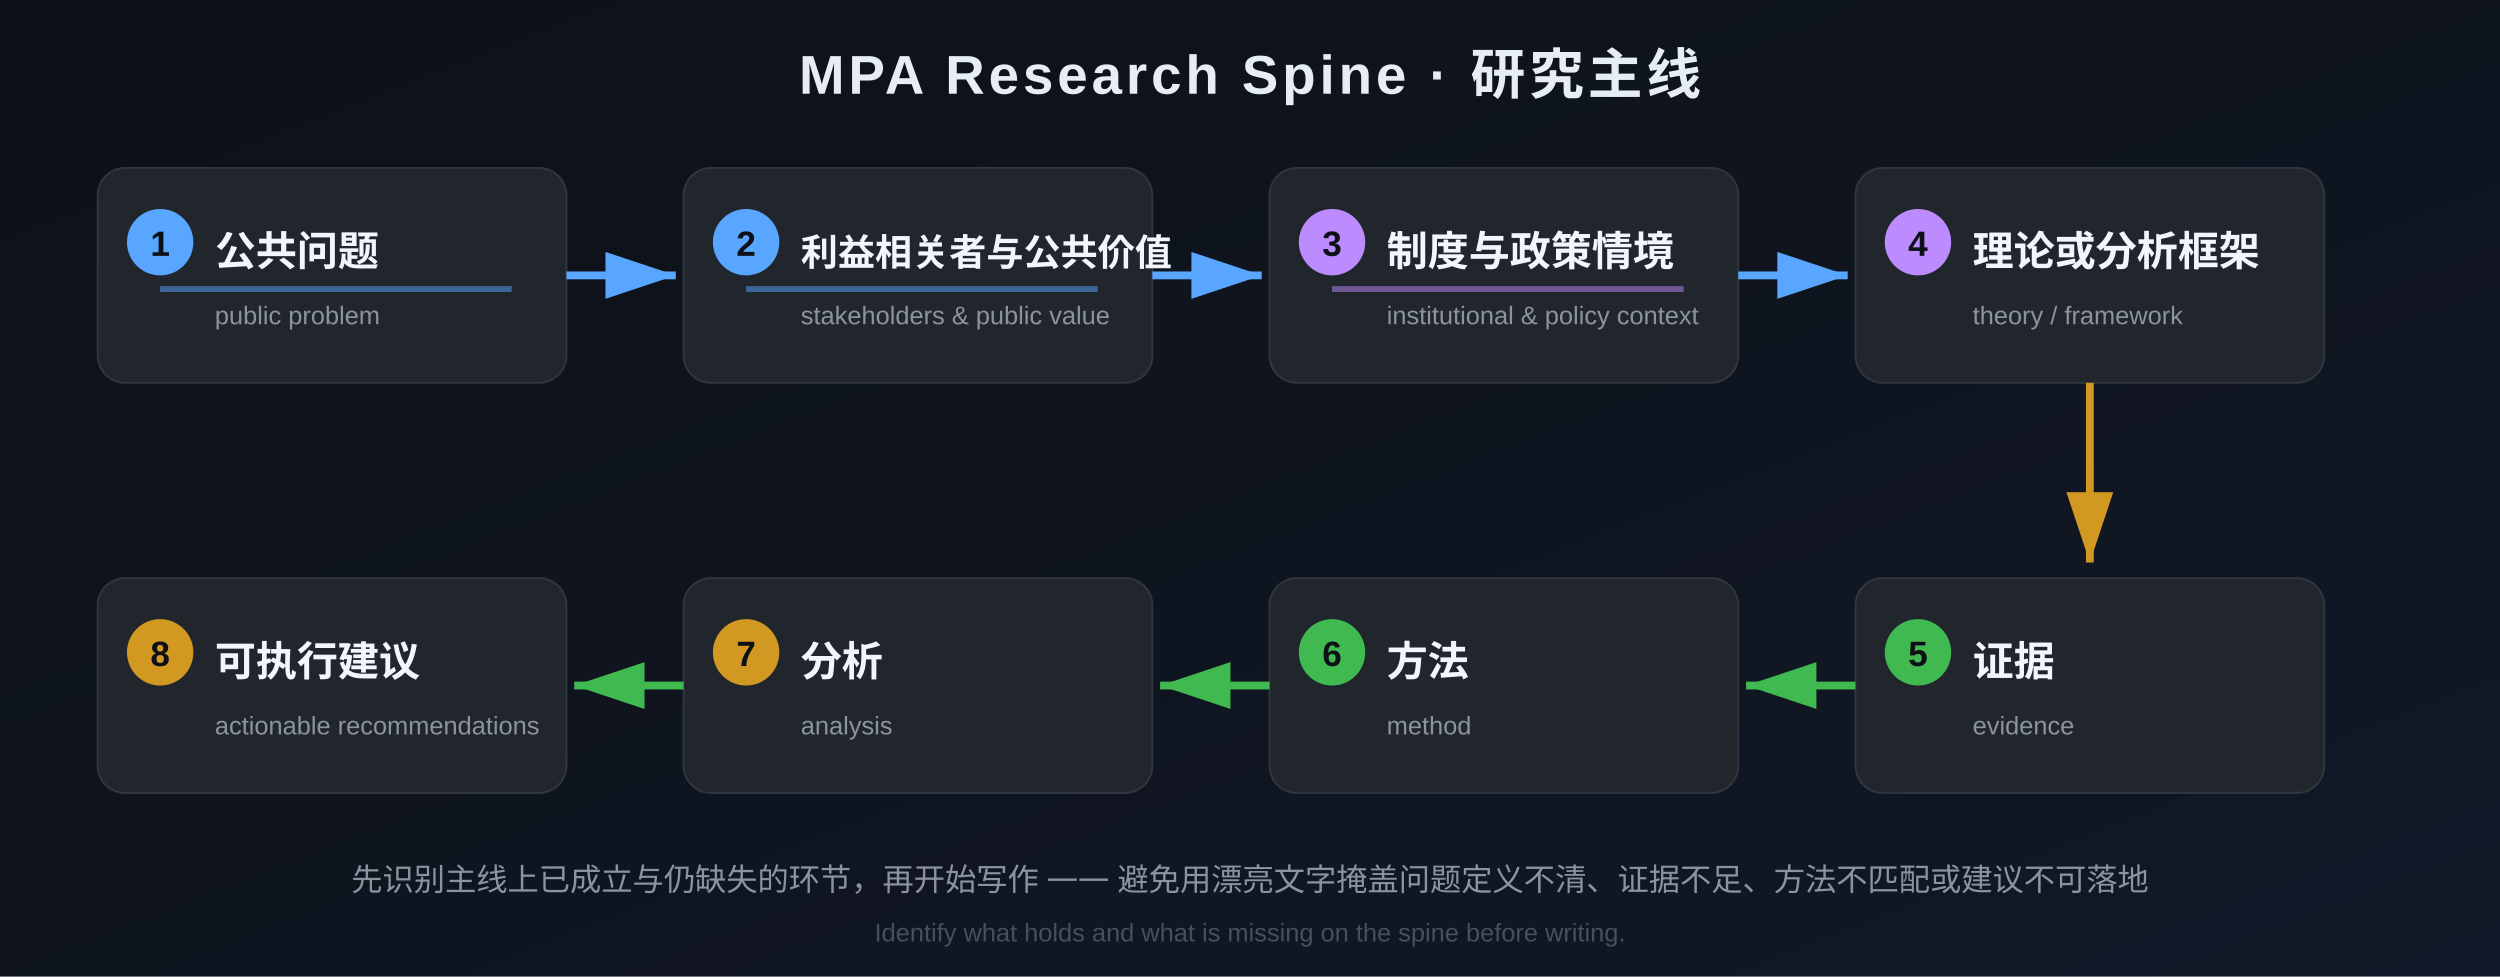
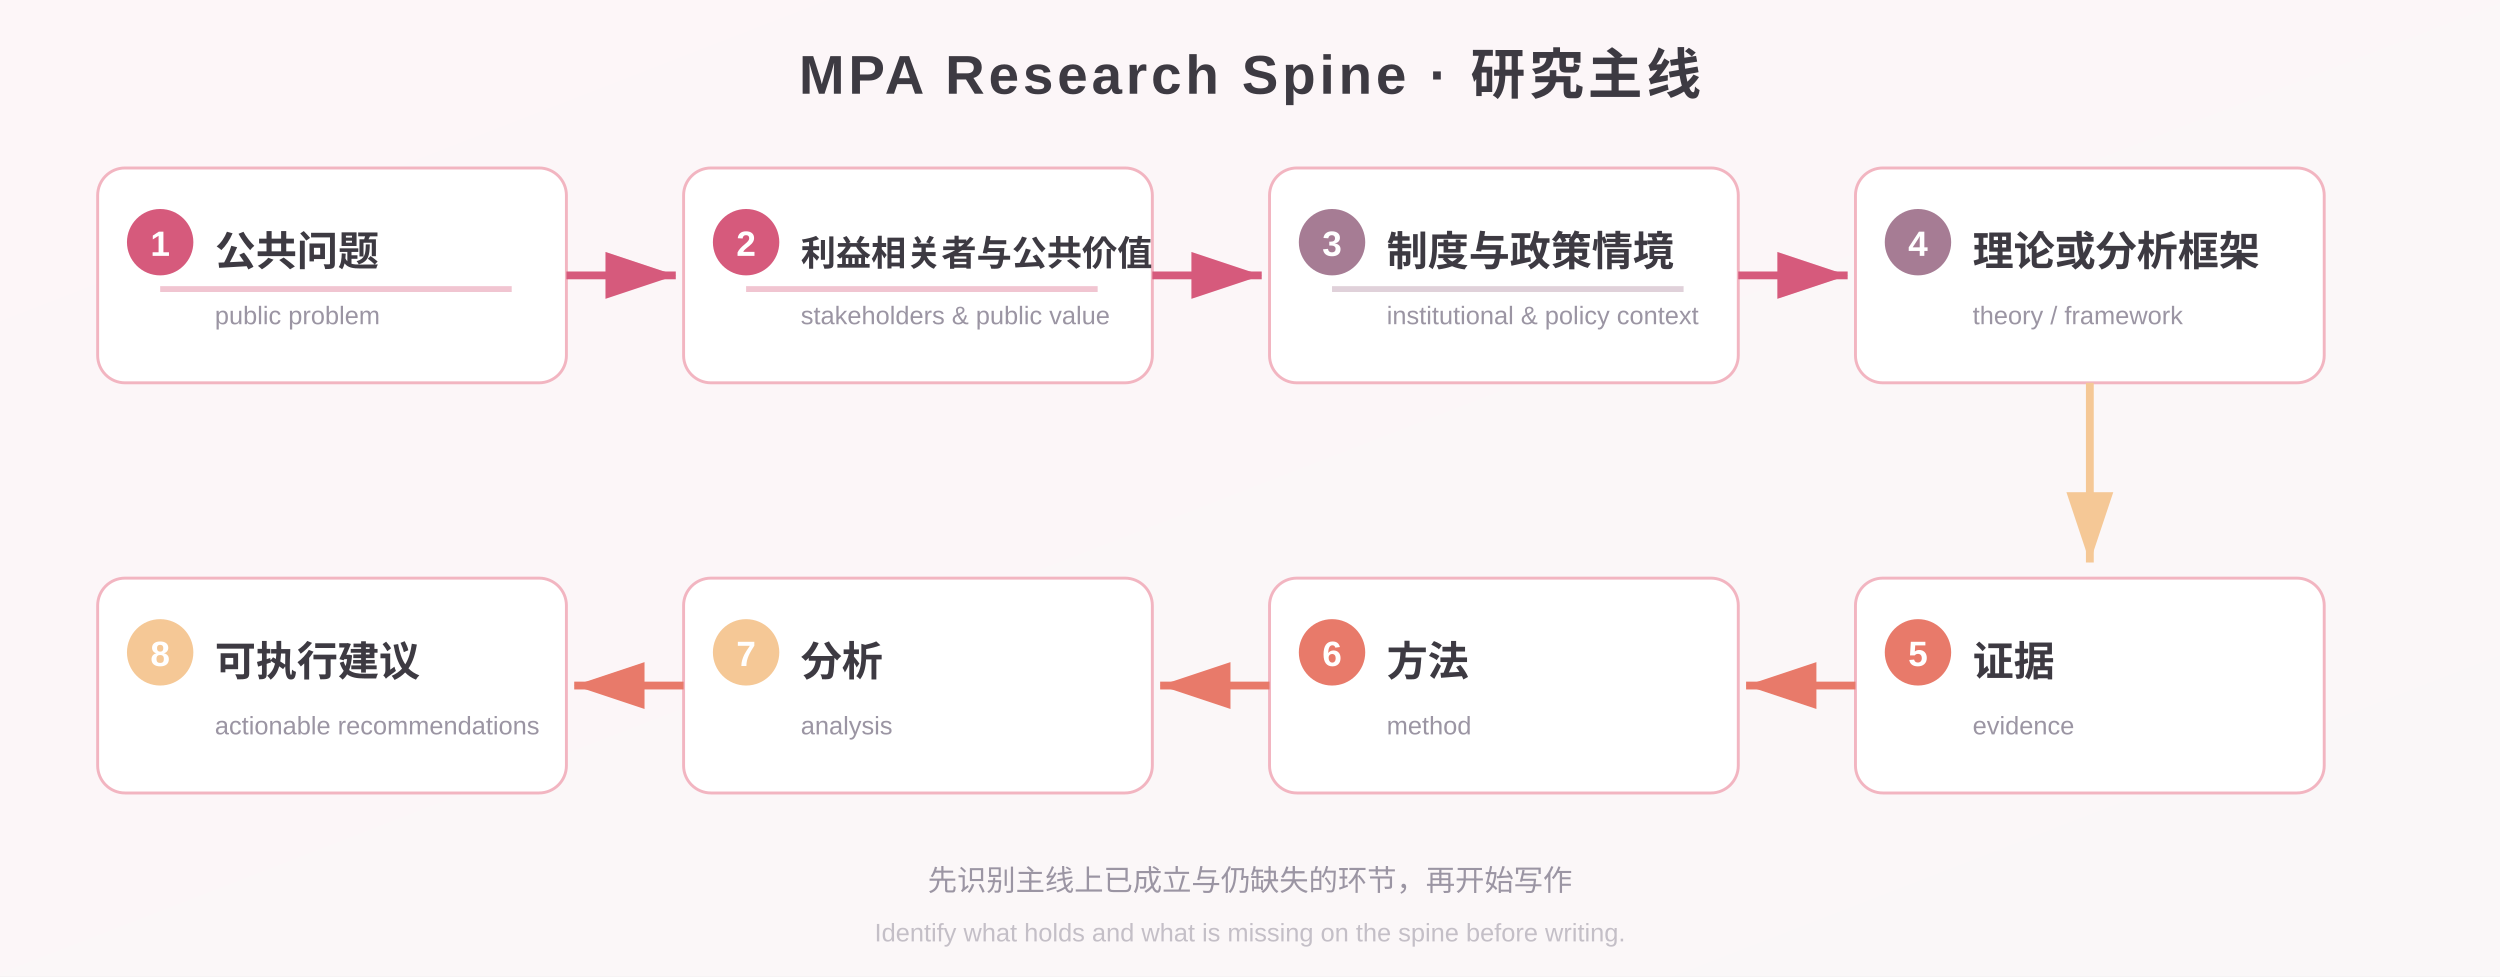
<svg xmlns="http://www.w3.org/2000/svg" viewBox="0 0 1280 500" width="1280" height="500" role="img" aria-label="MPA Research Spine workflow diagram">
  <defs>
    <linearGradient id="bg" x1="0" y1="0" x2="1" y2="1">
-       <stop offset="0" stop-color="#0d1117" />
-       <stop offset="1" stop-color="#111827" />
+       <stop offset="0" stop-color="#FDF6F8" />
+       <stop offset="1" stop-color="#FAF7F8" />
    </linearGradient>
    <marker id="arrowR" markerWidth="10" markerHeight="10" refX="9" refY="3" orient="auto">
-       <path d="M0,0 L0,6 L9,3 z" fill="#58a6ff" />
+       <path d="M0,0 L0,6 L9,3 z" fill="#D65A7C" />
    </marker>
    <marker id="arrowL" markerWidth="10" markerHeight="10" refX="9" refY="3" orient="auto">
-       <path d="M0,0 L0,6 L9,3 z" fill="#3fb950" />
+       <path d="M0,0 L0,6 L9,3 z" fill="#E87A6A" />
    </marker>
    <marker id="arrowD" markerWidth="10" markerHeight="10" refX="9" refY="3" orient="auto">
-       <path d="M0,0 L0,6 L9,3 z" fill="#d29922" />
+       <path d="M0,0 L0,6 L9,3 z" fill="#F5C896" />
    </marker>
  </defs>
  <rect width="1280" height="500" fill="url(#bg)" />
-   <text x="640" y="48" text-anchor="middle" font-family="'Segoe UI', 'Helvetica Neue', Arial, sans-serif" font-size="28" font-weight="700" fill="#e6edf3" letter-spacing="2">MPA Research Spine · 研究主线</text>
+   <text x="640" y="48" text-anchor="middle" font-family="'Segoe UI', 'Helvetica Neue', Arial, sans-serif" font-size="28" font-weight="700" fill="#3D3A42" letter-spacing="2">MPA Research Spine · 研究主线</text>
  <g>
-     <rect x="50" y="86" width="240" height="110" rx="14" fill="#21262d" stroke="#30363d" />
-     <circle cx="82" cy="124" r="17" fill="#58a6ff" />
-     <text x="82" y="131" text-anchor="middle" font-family="Arial, sans-serif" font-size="18" font-weight="700" fill="#0d1117">1</text>
-     <text x="110" y="136" font-family="'Microsoft YaHei', 'PingFang SC', 'Segoe UI', sans-serif" font-size="21" font-weight="700" fill="#f0f6fc">公共问题</text>
-     <text x="110" y="166" font-family="'Segoe UI', Arial, sans-serif" font-size="13" fill="#8b949e">public problem</text>
-     <line x1="82" y1="148" x2="262" y2="148" stroke="#58a6ff" stroke-width="3" opacity="0.5" />
+     <rect x="50" y="86" width="240" height="110" rx="14" fill="#FFFFFF" stroke="#F2B5C1" stroke-width="1.5" />
+     <circle cx="82" cy="124" r="17" fill="#D65A7C" />
+     <text x="82" y="131" text-anchor="middle" font-family="Arial, sans-serif" font-size="18" font-weight="700" fill="#FFFFFF">1</text>
+     <text x="110" y="136" font-family="'Microsoft YaHei', 'PingFang SC', 'Segoe UI', sans-serif" font-size="21" font-weight="700" fill="#3D3A42">公共问题</text>
+     <text x="110" y="166" font-family="'Segoe UI', Arial, sans-serif" font-size="13" fill="#9B95A3">public problem</text>
+     <line x1="82" y1="148" x2="262" y2="148" stroke="#D65A7C" stroke-width="3" opacity="0.35" />
  </g>
  <g>
-     <rect x="350" y="86" width="240" height="110" rx="14" fill="#21262d" stroke="#30363d" />
-     <circle cx="382" cy="124" r="17" fill="#58a6ff" />
-     <text x="382" y="131" text-anchor="middle" font-family="Arial, sans-serif" font-size="18" font-weight="700" fill="#0d1117">2</text>
-     <text x="410" y="136" font-family="'Microsoft YaHei', 'PingFang SC', 'Segoe UI', sans-serif" font-size="19" font-weight="700" fill="#f0f6fc">利益相关者与公共价值</text>
-     <text x="410" y="166" font-family="'Segoe UI', Arial, sans-serif" font-size="13" fill="#8b949e">stakeholders &amp; public value</text>
-     <line x1="382" y1="148" x2="562" y2="148" stroke="#58a6ff" stroke-width="3" opacity="0.5" />
+     <rect x="350" y="86" width="240" height="110" rx="14" fill="#FFFFFF" stroke="#F2B5C1" stroke-width="1.5" />
+     <circle cx="382" cy="124" r="17" fill="#D65A7C" />
+     <text x="382" y="131" text-anchor="middle" font-family="Arial, sans-serif" font-size="18" font-weight="700" fill="#FFFFFF">2</text>
+     <text x="410" y="136" font-family="'Microsoft YaHei', 'PingFang SC', 'Segoe UI', sans-serif" font-size="18" font-weight="700" fill="#3D3A42">利益相关者与公共价值</text>
+     <text x="410" y="166" font-family="'Segoe UI', Arial, sans-serif" font-size="13" fill="#9B95A3">stakeholders &amp; public value</text>
+     <line x1="382" y1="148" x2="562" y2="148" stroke="#D65A7C" stroke-width="3" opacity="0.35" />
  </g>
  <g>
-     <rect x="650" y="86" width="240" height="110" rx="14" fill="#21262d" stroke="#30363d" />
-     <circle cx="682" cy="124" r="17" fill="#bc8cff" />
-     <text x="682" y="131" text-anchor="middle" font-family="Arial, sans-serif" font-size="18" font-weight="700" fill="#0d1117">3</text>
-     <text x="710" y="136" font-family="'Microsoft YaHei', 'PingFang SC', 'Segoe UI', sans-serif" font-size="21" font-weight="700" fill="#f0f6fc">制度与政策情境</text>
-     <text x="710" y="166" font-family="'Segoe UI', Arial, sans-serif" font-size="13" fill="#8b949e">institutional &amp; policy context</text>
-     <line x1="682" y1="148" x2="862" y2="148" stroke="#bc8cff" stroke-width="3" opacity="0.5" />
+     <rect x="650" y="86" width="240" height="110" rx="14" fill="#FFFFFF" stroke="#F2B5C1" stroke-width="1.5" />
+     <circle cx="682" cy="124" r="17" fill="#A67C94" />
+     <text x="682" y="131" text-anchor="middle" font-family="Arial, sans-serif" font-size="18" font-weight="700" fill="#FFFFFF">3</text>
+     <text x="710" y="136" font-family="'Microsoft YaHei', 'PingFang SC', 'Segoe UI', sans-serif" font-size="21" font-weight="700" fill="#3D3A42">制度与政策情境</text>
+     <text x="710" y="166" font-family="'Segoe UI', Arial, sans-serif" font-size="13" fill="#9B95A3">institutional &amp; policy context</text>
+     <line x1="682" y1="148" x2="862" y2="148" stroke="#A67C94" stroke-width="3" opacity="0.35" />
  </g>
  <g>
-     <rect x="950" y="86" width="240" height="110" rx="14" fill="#21262d" stroke="#30363d" />
-     <circle cx="982" cy="124" r="17" fill="#bc8cff" />
-     <text x="982" y="131" text-anchor="middle" font-family="Arial, sans-serif" font-size="18" font-weight="700" fill="#0d1117">4</text>
-     <text x="1010" y="136" font-family="'Microsoft YaHei', 'PingFang SC', 'Segoe UI', sans-serif" font-size="21" font-weight="700" fill="#f0f6fc">理论或分析框架</text>
-     <text x="1010" y="166" font-family="'Segoe UI', Arial, sans-serif" font-size="13" fill="#8b949e">theory / framework</text>
+     <rect x="950" y="86" width="240" height="110" rx="14" fill="#FFFFFF" stroke="#F2B5C1" stroke-width="1.5" />
+     <circle cx="982" cy="124" r="17" fill="#A67C94" />
+     <text x="982" y="131" text-anchor="middle" font-family="Arial, sans-serif" font-size="18" font-weight="700" fill="#FFFFFF">4</text>
+     <text x="1010" y="136" font-family="'Microsoft YaHei', 'PingFang SC', 'Segoe UI', sans-serif" font-size="21" font-weight="700" fill="#3D3A42">理论或分析框架</text>
+     <text x="1010" y="166" font-family="'Segoe UI', Arial, sans-serif" font-size="13" fill="#9B95A3">theory / framework</text>
  </g>
-   <line x1="290" y1="141" x2="346" y2="141" stroke="#58a6ff" stroke-width="4" marker-end="url(#arrowR)" />
-   <line x1="590" y1="141" x2="646" y2="141" stroke="#58a6ff" stroke-width="4" marker-end="url(#arrowR)" />
-   <line x1="890" y1="141" x2="946" y2="141" stroke="#58a6ff" stroke-width="4" marker-end="url(#arrowR)" />
-   <line x1="1070" y1="196" x2="1070" y2="288" stroke="#d29922" stroke-width="4" marker-end="url(#arrowD)" />
+   <line x1="290" y1="141" x2="346" y2="141" stroke="#D65A7C" stroke-width="4" marker-end="url(#arrowR)" />
+   <line x1="590" y1="141" x2="646" y2="141" stroke="#D65A7C" stroke-width="4" marker-end="url(#arrowR)" />
+   <line x1="890" y1="141" x2="946" y2="141" stroke="#D65A7C" stroke-width="4" marker-end="url(#arrowR)" />
+   <line x1="1070" y1="196" x2="1070" y2="288" stroke="#F5C896" stroke-width="4" marker-end="url(#arrowD)" />
  <g>
-     <rect x="950" y="296" width="240" height="110" rx="14" fill="#21262d" stroke="#30363d" />
-     <circle cx="982" cy="334" r="17" fill="#3fb950" />
-     <text x="982" y="341" text-anchor="middle" font-family="Arial, sans-serif" font-size="18" font-weight="700" fill="#0d1117">5</text>
-     <text x="1010" y="346" font-family="'Microsoft YaHei', 'PingFang SC', 'Segoe UI', sans-serif" font-size="21" font-weight="700" fill="#f0f6fc">证据</text>
-     <text x="1010" y="376" font-family="'Segoe UI', Arial, sans-serif" font-size="13" fill="#8b949e">evidence</text>
+     <rect x="950" y="296" width="240" height="110" rx="14" fill="#FFFFFF" stroke="#F2B5C1" stroke-width="1.5" />
+     <circle cx="982" cy="334" r="17" fill="#E87A6A" />
+     <text x="982" y="341" text-anchor="middle" font-family="Arial, sans-serif" font-size="18" font-weight="700" fill="#FFFFFF">5</text>
+     <text x="1010" y="346" font-family="'Microsoft YaHei', 'PingFang SC', 'Segoe UI', sans-serif" font-size="21" font-weight="700" fill="#3D3A42">证据</text>
+     <text x="1010" y="376" font-family="'Segoe UI', Arial, sans-serif" font-size="13" fill="#9B95A3">evidence</text>
  </g>
  <g>
-     <rect x="650" y="296" width="240" height="110" rx="14" fill="#21262d" stroke="#30363d" />
-     <circle cx="682" cy="334" r="17" fill="#3fb950" />
-     <text x="682" y="341" text-anchor="middle" font-family="Arial, sans-serif" font-size="18" font-weight="700" fill="#0d1117">6</text>
-     <text x="710" y="346" font-family="'Microsoft YaHei', 'PingFang SC', 'Segoe UI', sans-serif" font-size="21" font-weight="700" fill="#f0f6fc">方法</text>
-     <text x="710" y="376" font-family="'Segoe UI', Arial, sans-serif" font-size="13" fill="#8b949e">method</text>
+     <rect x="650" y="296" width="240" height="110" rx="14" fill="#FFFFFF" stroke="#F2B5C1" stroke-width="1.5" />
+     <circle cx="682" cy="334" r="17" fill="#E87A6A" />
+     <text x="682" y="341" text-anchor="middle" font-family="Arial, sans-serif" font-size="18" font-weight="700" fill="#FFFFFF">6</text>
+     <text x="710" y="346" font-family="'Microsoft YaHei', 'PingFang SC', 'Segoe UI', sans-serif" font-size="21" font-weight="700" fill="#3D3A42">方法</text>
+     <text x="710" y="376" font-family="'Segoe UI', Arial, sans-serif" font-size="13" fill="#9B95A3">method</text>
  </g>
  <g>
-     <rect x="350" y="296" width="240" height="110" rx="14" fill="#21262d" stroke="#30363d" />
-     <circle cx="382" cy="334" r="17" fill="#d29922" />
-     <text x="382" y="341" text-anchor="middle" font-family="Arial, sans-serif" font-size="18" font-weight="700" fill="#0d1117">7</text>
-     <text x="410" y="346" font-family="'Microsoft YaHei', 'PingFang SC', 'Segoe UI', sans-serif" font-size="21" font-weight="700" fill="#f0f6fc">分析</text>
-     <text x="410" y="376" font-family="'Segoe UI', Arial, sans-serif" font-size="13" fill="#8b949e">analysis</text>
+     <rect x="350" y="296" width="240" height="110" rx="14" fill="#FFFFFF" stroke="#F2B5C1" stroke-width="1.5" />
+     <circle cx="382" cy="334" r="17" fill="#F5C896" />
+     <text x="382" y="341" text-anchor="middle" font-family="Arial, sans-serif" font-size="18" font-weight="700" fill="#FFFFFF">7</text>
+     <text x="410" y="346" font-family="'Microsoft YaHei', 'PingFang SC', 'Segoe UI', sans-serif" font-size="21" font-weight="700" fill="#3D3A42">分析</text>
+     <text x="410" y="376" font-family="'Segoe UI', Arial, sans-serif" font-size="13" fill="#9B95A3">analysis</text>
  </g>
  <g>
-     <rect x="50" y="296" width="240" height="110" rx="14" fill="#21262d" stroke="#30363d" />
-     <circle cx="82" cy="334" r="17" fill="#d29922" />
-     <text x="82" y="341" text-anchor="middle" font-family="Arial, sans-serif" font-size="18" font-weight="700" fill="#0d1117">8</text>
-     <text x="110" y="346" font-family="'Microsoft YaHei', 'PingFang SC', 'Segoe UI', sans-serif" font-size="21" font-weight="700" fill="#f0f6fc">可执行建议</text>
-     <text x="110" y="376" font-family="'Segoe UI', Arial, sans-serif" font-size="13" fill="#8b949e">actionable recommendations</text>
+     <rect x="50" y="296" width="240" height="110" rx="14" fill="#FFFFFF" stroke="#F2B5C1" stroke-width="1.5" />
+     <circle cx="82" cy="334" r="17" fill="#F5C896" />
+     <text x="82" y="341" text-anchor="middle" font-family="Arial, sans-serif" font-size="18" font-weight="700" fill="#FFFFFF">8</text>
+     <text x="110" y="346" font-family="'Microsoft YaHei', 'PingFang SC', 'Segoe UI', sans-serif" font-size="21" font-weight="700" fill="#3D3A42">可执行建议</text>
+     <text x="110" y="376" font-family="'Segoe UI', Arial, sans-serif" font-size="13" fill="#9B95A3">actionable recommendations</text>
  </g>
-   <line x1="950" y1="351" x2="894" y2="351" stroke="#3fb950" stroke-width="4" marker-end="url(#arrowL)" />
-   <line x1="650" y1="351" x2="594" y2="351" stroke="#3fb950" stroke-width="4" marker-end="url(#arrowL)" />
-   <line x1="350" y1="351" x2="294" y2="351" stroke="#3fb950" stroke-width="4" marker-end="url(#arrowL)" />
-   <text x="640" y="456" text-anchor="middle" font-family="'Microsoft YaHei', 'PingFang SC', 'Segoe UI', sans-serif" font-size="16" fill="#8b949e">先识别主线上已成立与仍缺失的环节，再开始写作 —— 避免用漂亮文字掩盖问题定义不清、证据不足、方法不匹配或建议不可落地</text>
-   <text x="640" y="482" text-anchor="middle" font-family="'Segoe UI', Arial, sans-serif" font-size="13" fill="#484f58">Identify what holds and what is missing on the spine before writing.</text>
+   <line x1="950" y1="351" x2="894" y2="351" stroke="#E87A6A" stroke-width="4" marker-end="url(#arrowL)" />
+   <line x1="650" y1="351" x2="594" y2="351" stroke="#E87A6A" stroke-width="4" marker-end="url(#arrowL)" />
+   <line x1="350" y1="351" x2="294" y2="351" stroke="#E87A6A" stroke-width="4" marker-end="url(#arrowL)" />
+   <text x="640" y="456" text-anchor="middle" font-family="'Microsoft YaHei', 'PingFang SC', 'Segoe UI', sans-serif" font-size="15" fill="#9B95A3">先识别主线上已成立与仍缺失的环节，再开始写作</text>
+   <text x="640" y="482" text-anchor="middle" font-family="'Segoe UI', Arial, sans-serif" font-size="13" fill="#C4BFC7">Identify what holds and what is missing on the spine before writing.</text>
</svg>
